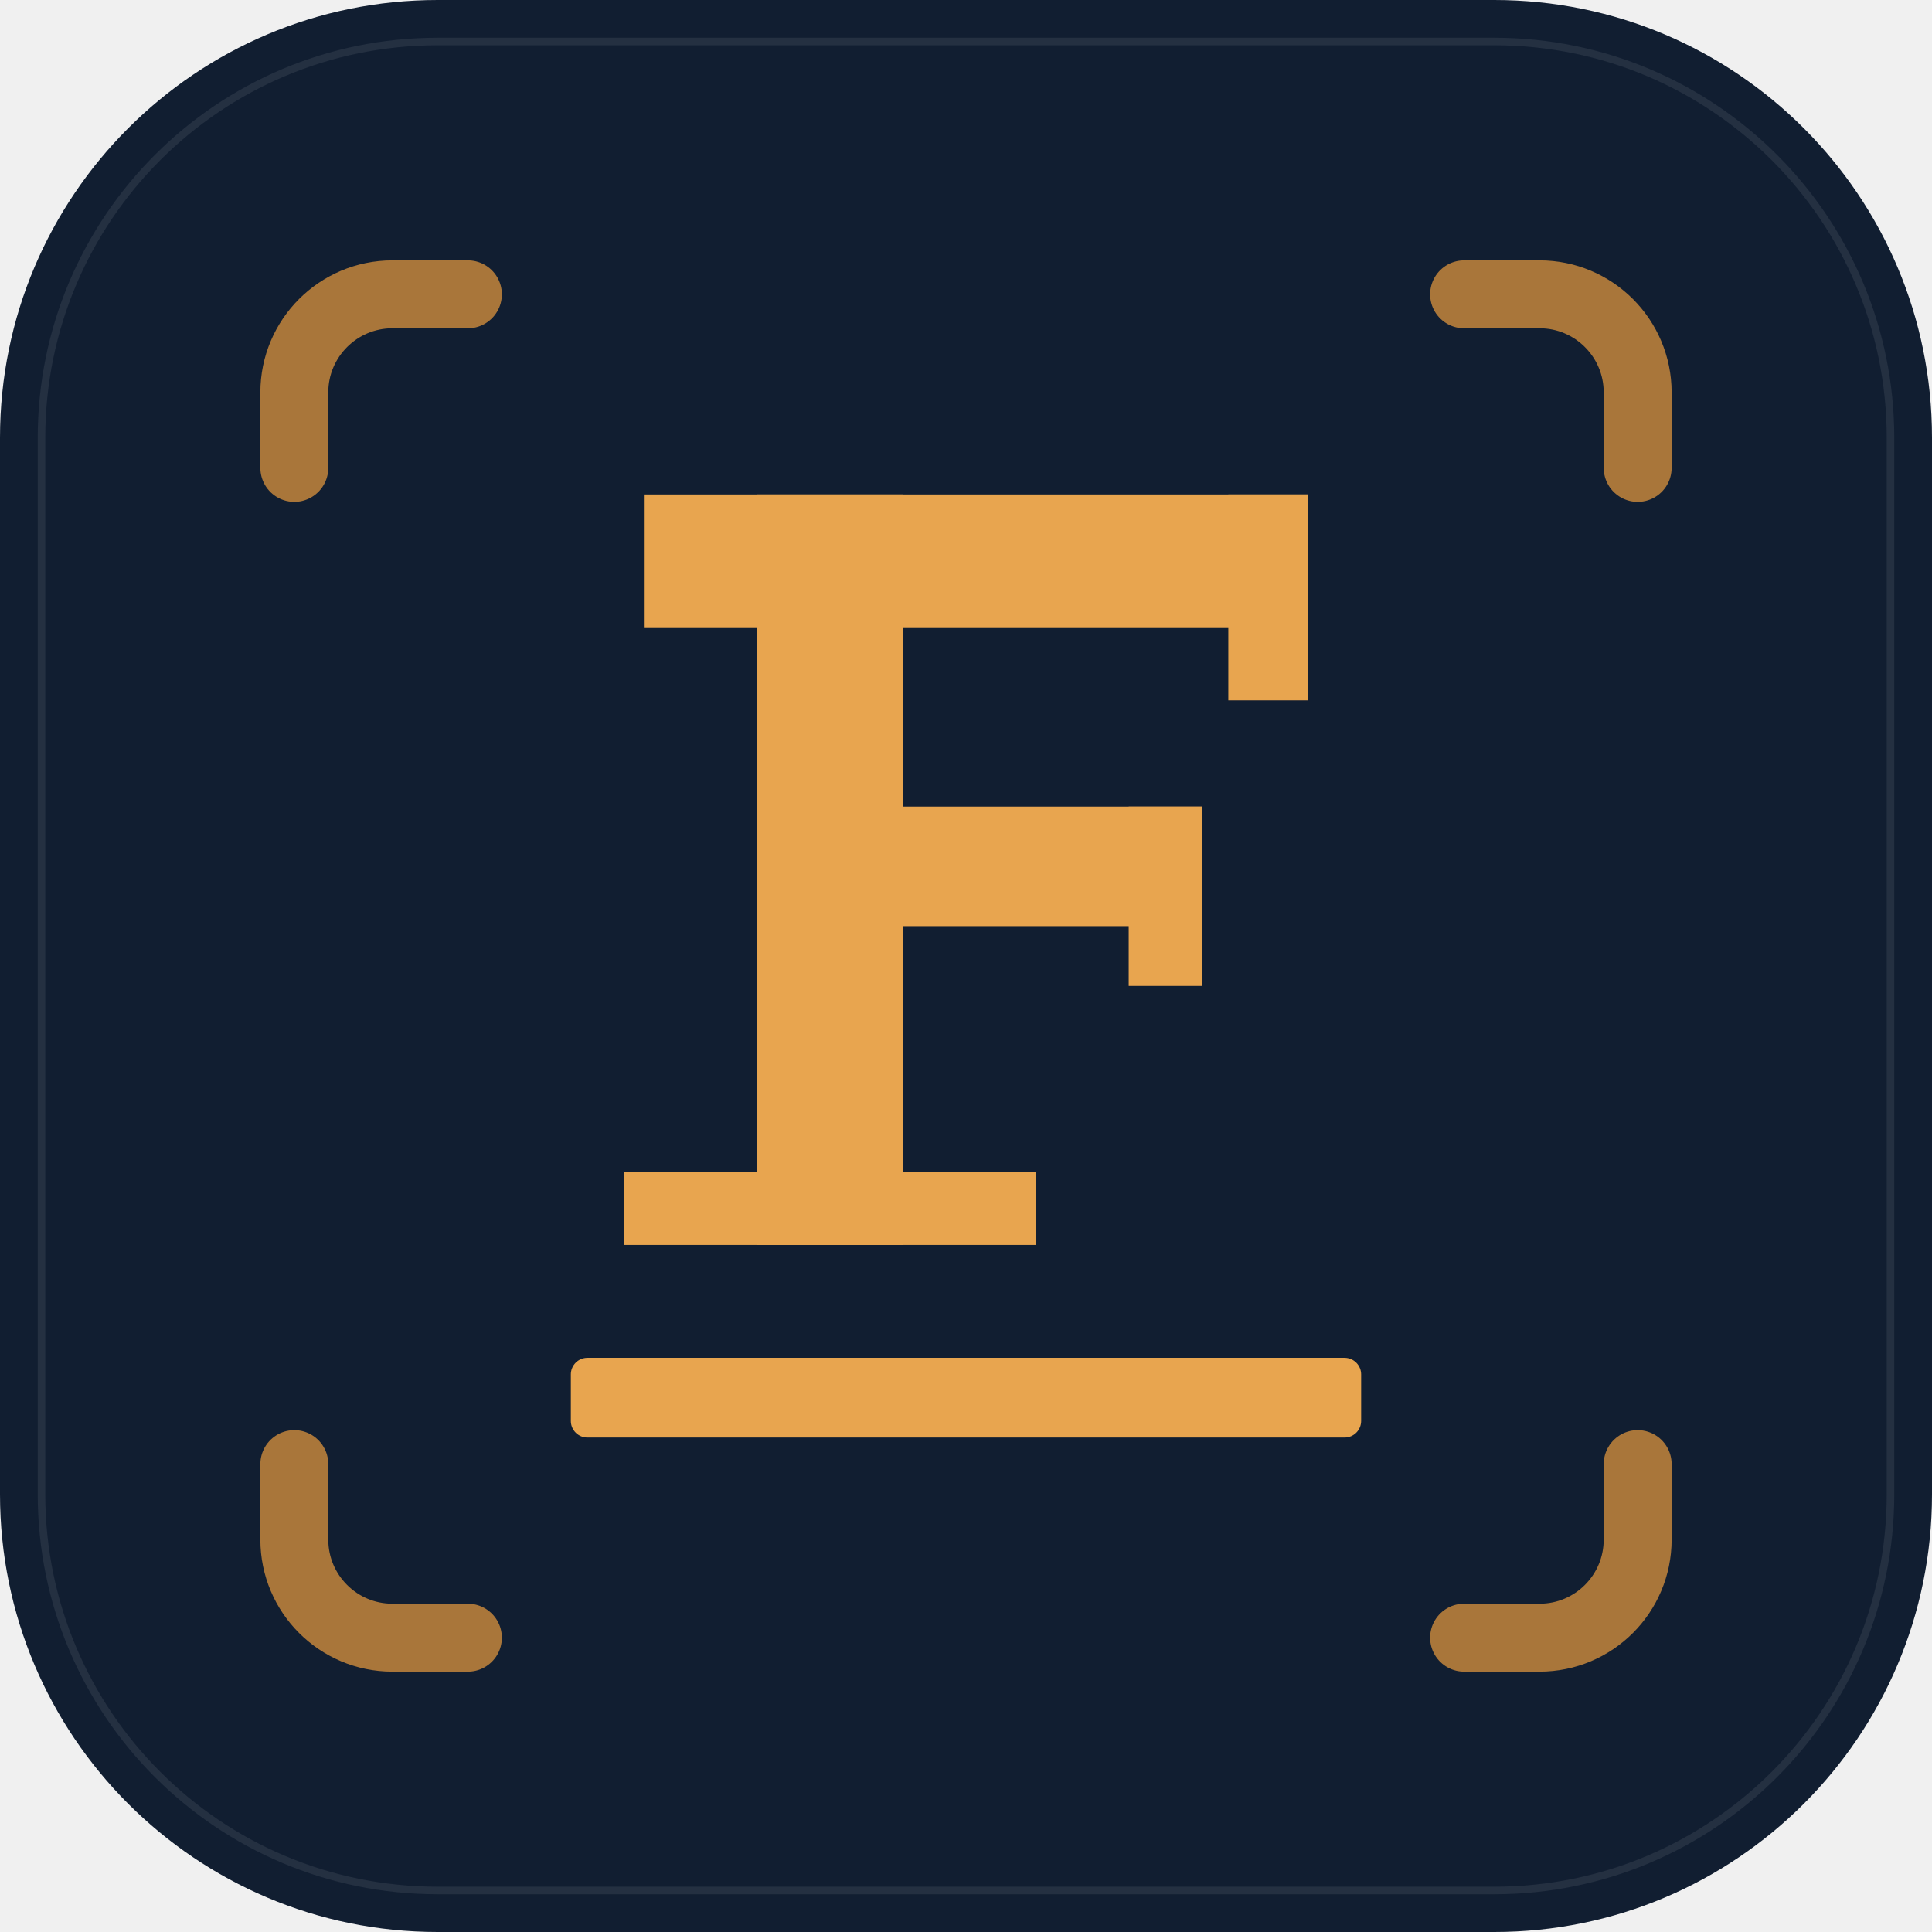
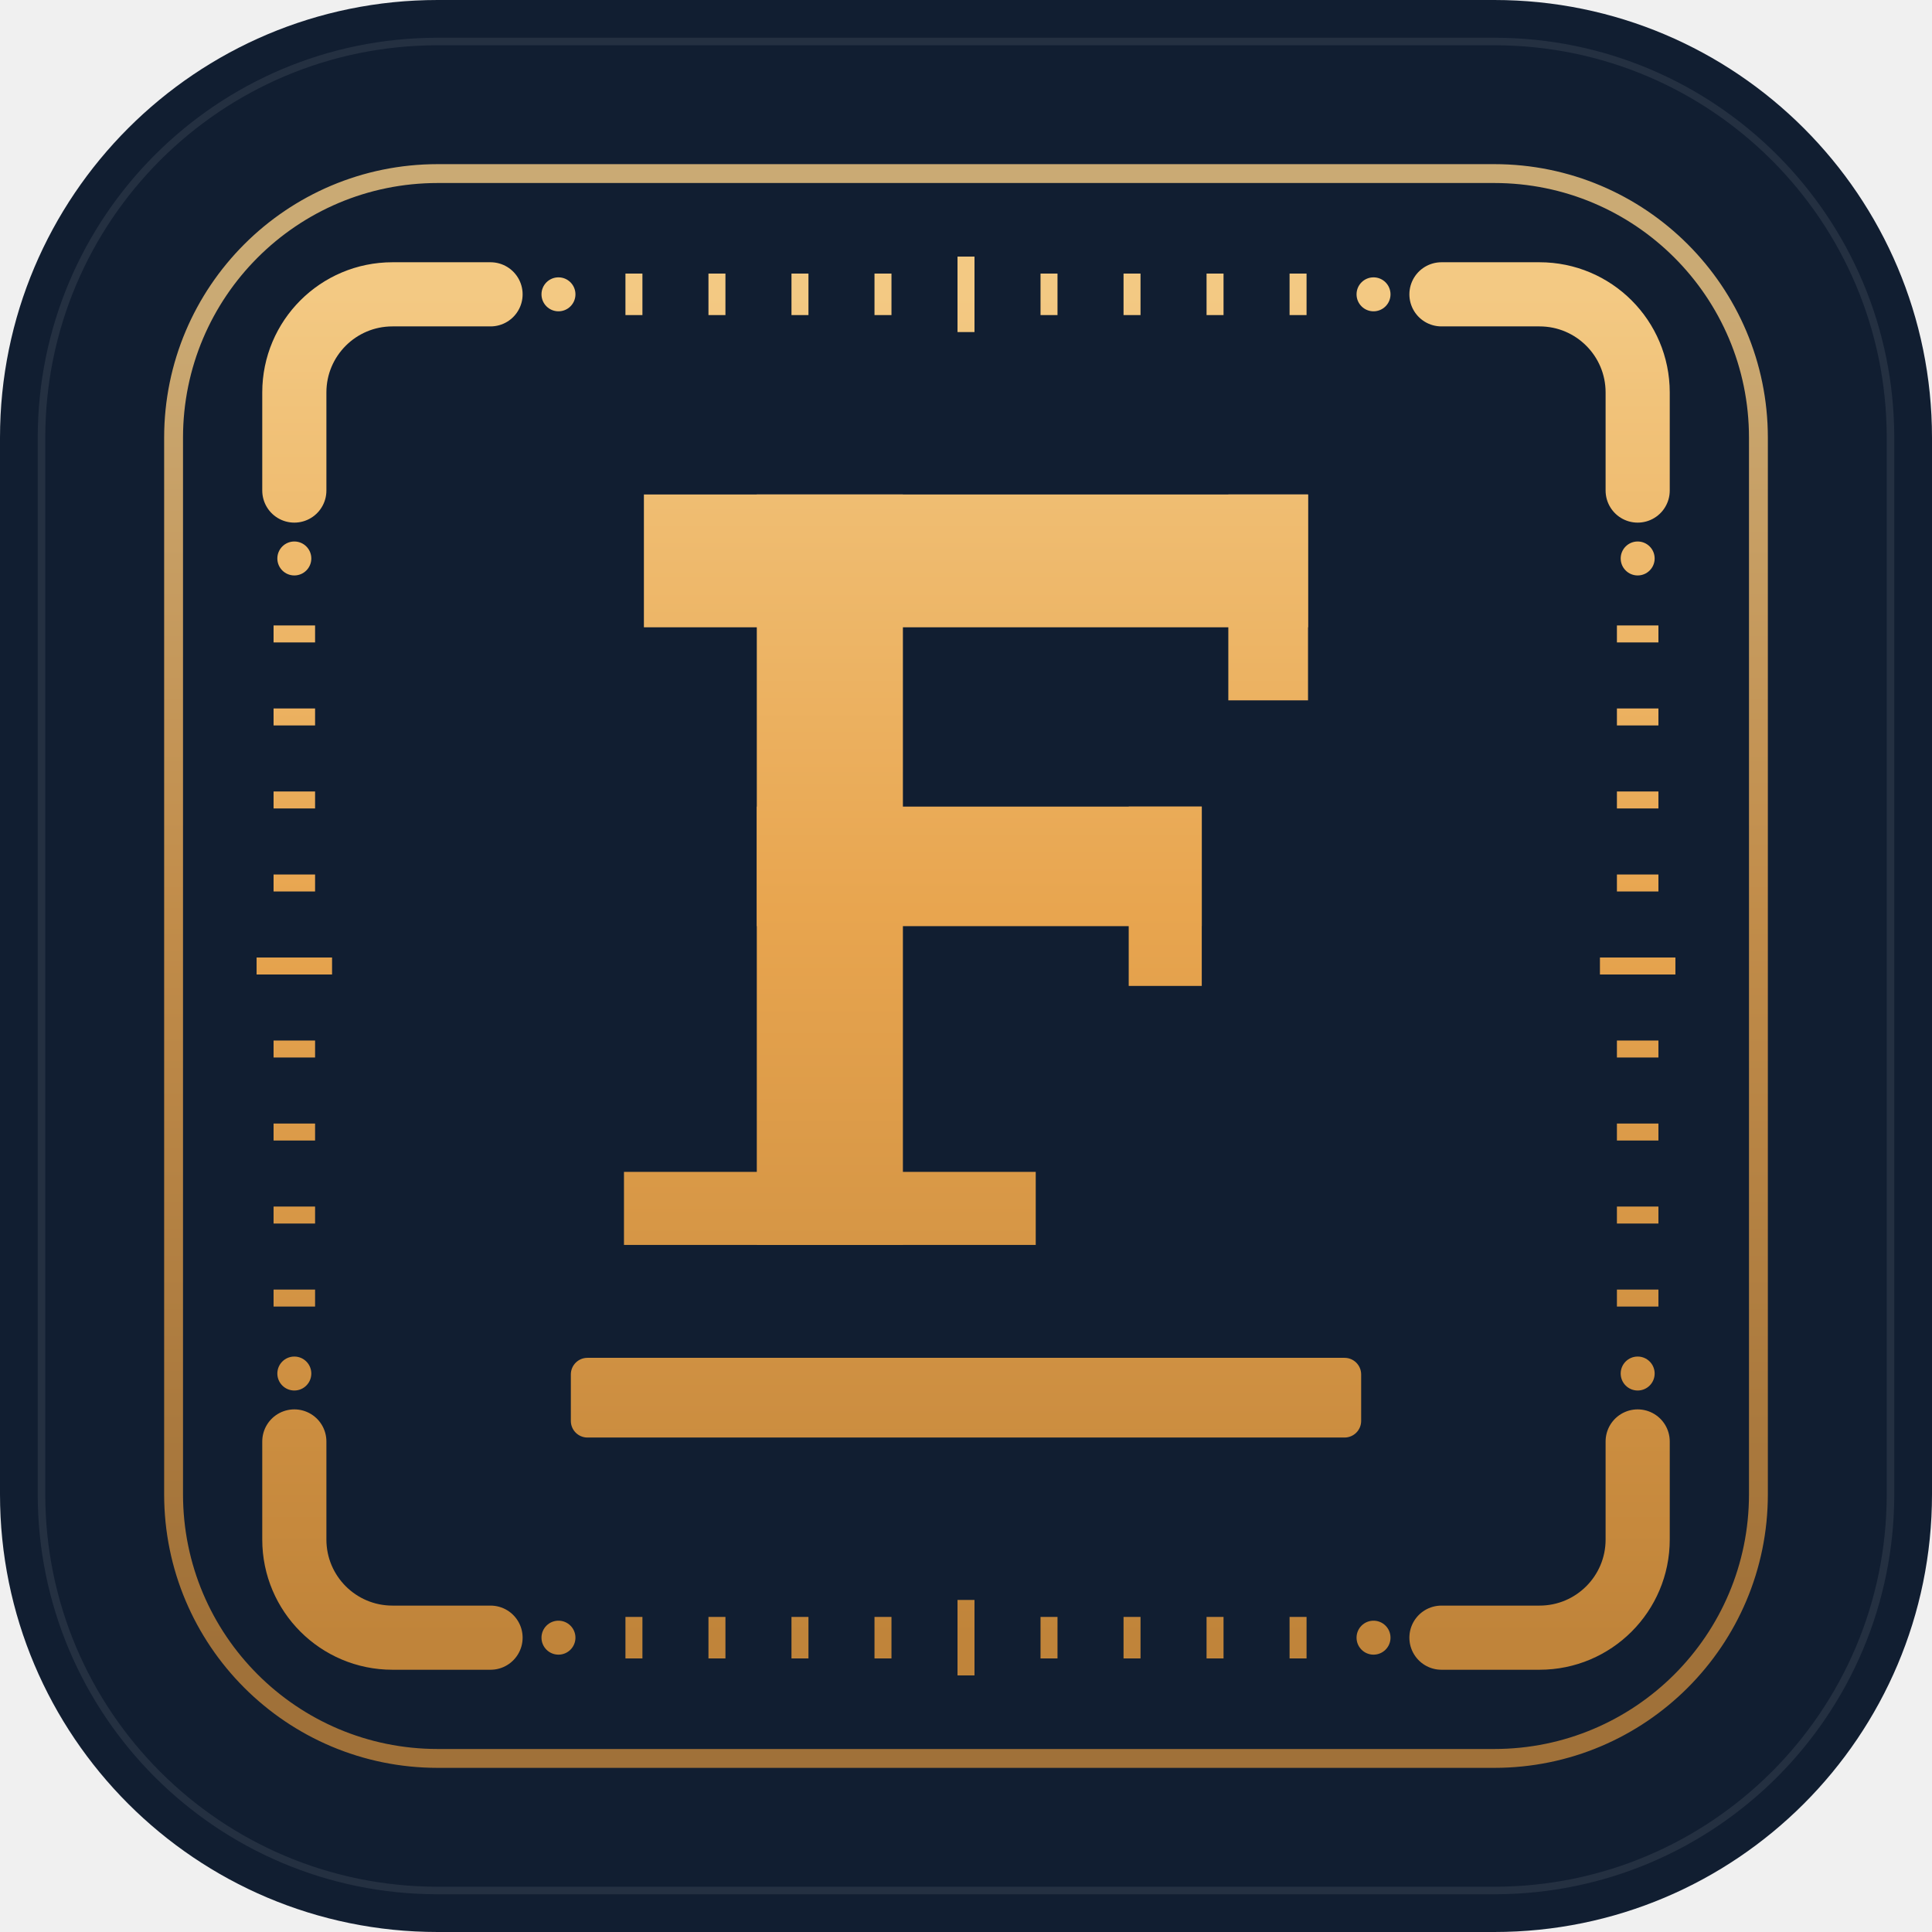
<svg xmlns="http://www.w3.org/2000/svg" viewBox="0 0 512 512">
+   <defs>
+     <linearGradient id="oro" gradientUnits="userSpaceOnUse" x1="256" y1="78" x2="256" y2="434">
+       <stop offset="0" stop-color="#F3C983" />
+       <stop offset=".46" stop-color="#E8A54F" />
+       <stop offset="1" stop-color="#C0843A" />
+     </linearGradient>
+   </defs>
  <rect width="512" height="512" rx="116" fill="#111E31" />
  <rect x="11" y="11" width="490" height="490" rx="105" fill="none" stroke="#ffffff" stroke-opacity="0.08" stroke-width="2" />
-   <g fill="none" stroke="#A9763A" stroke-width="18" stroke-linecap="round" stroke-linejoin="round">
-     <path d="M78 124 V104 A26 26 0 0 1 104 78 H124" />
-     <path d="M434 124 V104 A26 26 0 0 0 408 78 H388" />
-     <path d="M78 388 V408 A26 26 0 0 0 104 434 H124" />
-     <path d="M434 388 V408 A26 26 0 0 1 408 434 H388" />
+   <rect x="46" y="46" width="420" height="420" rx="70" fill="none" stroke="url(#oro)" stroke-width="5" stroke-opacity=".82" />
+   <g fill="none" stroke="url(#oro)" stroke-width="17" stroke-linecap="round" stroke-linejoin="round">
+     <path d="M78 130 V104 A26 26 0 0 1 104 78 H130" />
+     <path d="M434 130 V104 A26 26 0 0 0 408 78 H382" />
+     <path d="M78 382 V408 A26 26 0 0 0 104 434 H130" />
+     <path d="M434 382 V408 A26 26 0 0 1 408 434 H382" />
  </g>
-   <g fill="#E8A54F">
+   <g stroke="url(#oro)" stroke-width="4.5">
+     <line x1="168" y1="72.5" x2="168" y2="83.5" />
+     <line x1="168" y1="428.5" x2="168" y2="439.5" />
+     <line x1="72.5" y1="168" x2="83.5" y2="168" />
+     <line x1="428.5" y1="168" x2="439.5" y2="168" />
+     <line x1="190" y1="72.5" x2="190" y2="83.5" />
+     <line x1="190" y1="428.5" x2="190" y2="439.5" />
+     <line x1="72.5" y1="190" x2="83.5" y2="190" />
+     <line x1="428.5" y1="190" x2="439.5" y2="190" />
+     <line x1="212" y1="72.5" x2="212" y2="83.5" />
+     <line x1="212" y1="428.5" x2="212" y2="439.5" />
+     <line x1="72.5" y1="212" x2="83.5" y2="212" />
+     <line x1="428.5" y1="212" x2="439.5" y2="212" />
+     <line x1="234" y1="72.5" x2="234" y2="83.5" />
+     <line x1="234" y1="428.5" x2="234" y2="439.5" />
+     <line x1="72.5" y1="234" x2="83.5" y2="234" />
+     <line x1="428.5" y1="234" x2="439.5" y2="234" />
+     <line x1="256" y1="68" x2="256" y2="88" />
+     <line x1="256" y1="424" x2="256" y2="444" />
+     <line x1="68" y1="256" x2="88" y2="256" />
+     <line x1="424" y1="256" x2="444" y2="256" />
+     <line x1="278" y1="72.5" x2="278" y2="83.5" />
+     <line x1="278" y1="428.5" x2="278" y2="439.5" />
+     <line x1="72.5" y1="278" x2="83.5" y2="278" />
+     <line x1="428.5" y1="278" x2="439.5" y2="278" />
+     <line x1="300" y1="72.5" x2="300" y2="83.5" />
+     <line x1="300" y1="428.5" x2="300" y2="439.5" />
+     <line x1="72.5" y1="300" x2="83.5" y2="300" />
+     <line x1="428.5" y1="300" x2="439.5" y2="300" />
+     <line x1="322" y1="72.5" x2="322" y2="83.5" />
+     <line x1="322" y1="428.5" x2="322" y2="439.5" />
+     <line x1="72.5" y1="322" x2="83.5" y2="322" />
+     <line x1="428.5" y1="322" x2="439.5" y2="322" />
+     <line x1="344" y1="72.5" x2="344" y2="83.5" />
+     <line x1="344" y1="428.5" x2="344" y2="439.5" />
+     <line x1="72.5" y1="344" x2="83.5" y2="344" />
+     <line x1="428.5" y1="344" x2="439.5" y2="344" />
+   </g>
+   <g fill="url(#oro)">
+     <circle cx="148" cy="78" r="4.5" />
+     <circle cx="148" cy="434" r="4.5" />
+     <circle cx="78" cy="148" r="4.5" />
+     <circle cx="434" cy="148" r="4.5" />
+     <circle cx="364" cy="78" r="4.5" />
+     <circle cx="364" cy="434" r="4.5" />
+     <circle cx="78" cy="364" r="4.5" />
+     <circle cx="434" cy="364" r="4.5" />
+   </g>
+   <g fill="url(#oro)">
    <rect x="200.56" y="131.04" width="38.72" height="198.88" />
    <rect x="170.64" y="131.04" width="176" height="35.2" />
    <rect x="325.52" y="131.04" width="21.12" height="54.56" />
    <rect x="200.56" y="213.76" width="117.92" height="31.68" />
    <rect x="299.12" y="213.76" width="19.36" height="47.52" />
    <rect x="165.36" y="310.56" width="109.12" height="19.36" />
    <rect x="151.28" y="359.84" width="209.44" height="21.12" rx="4.4" />
  </g>
</svg>
